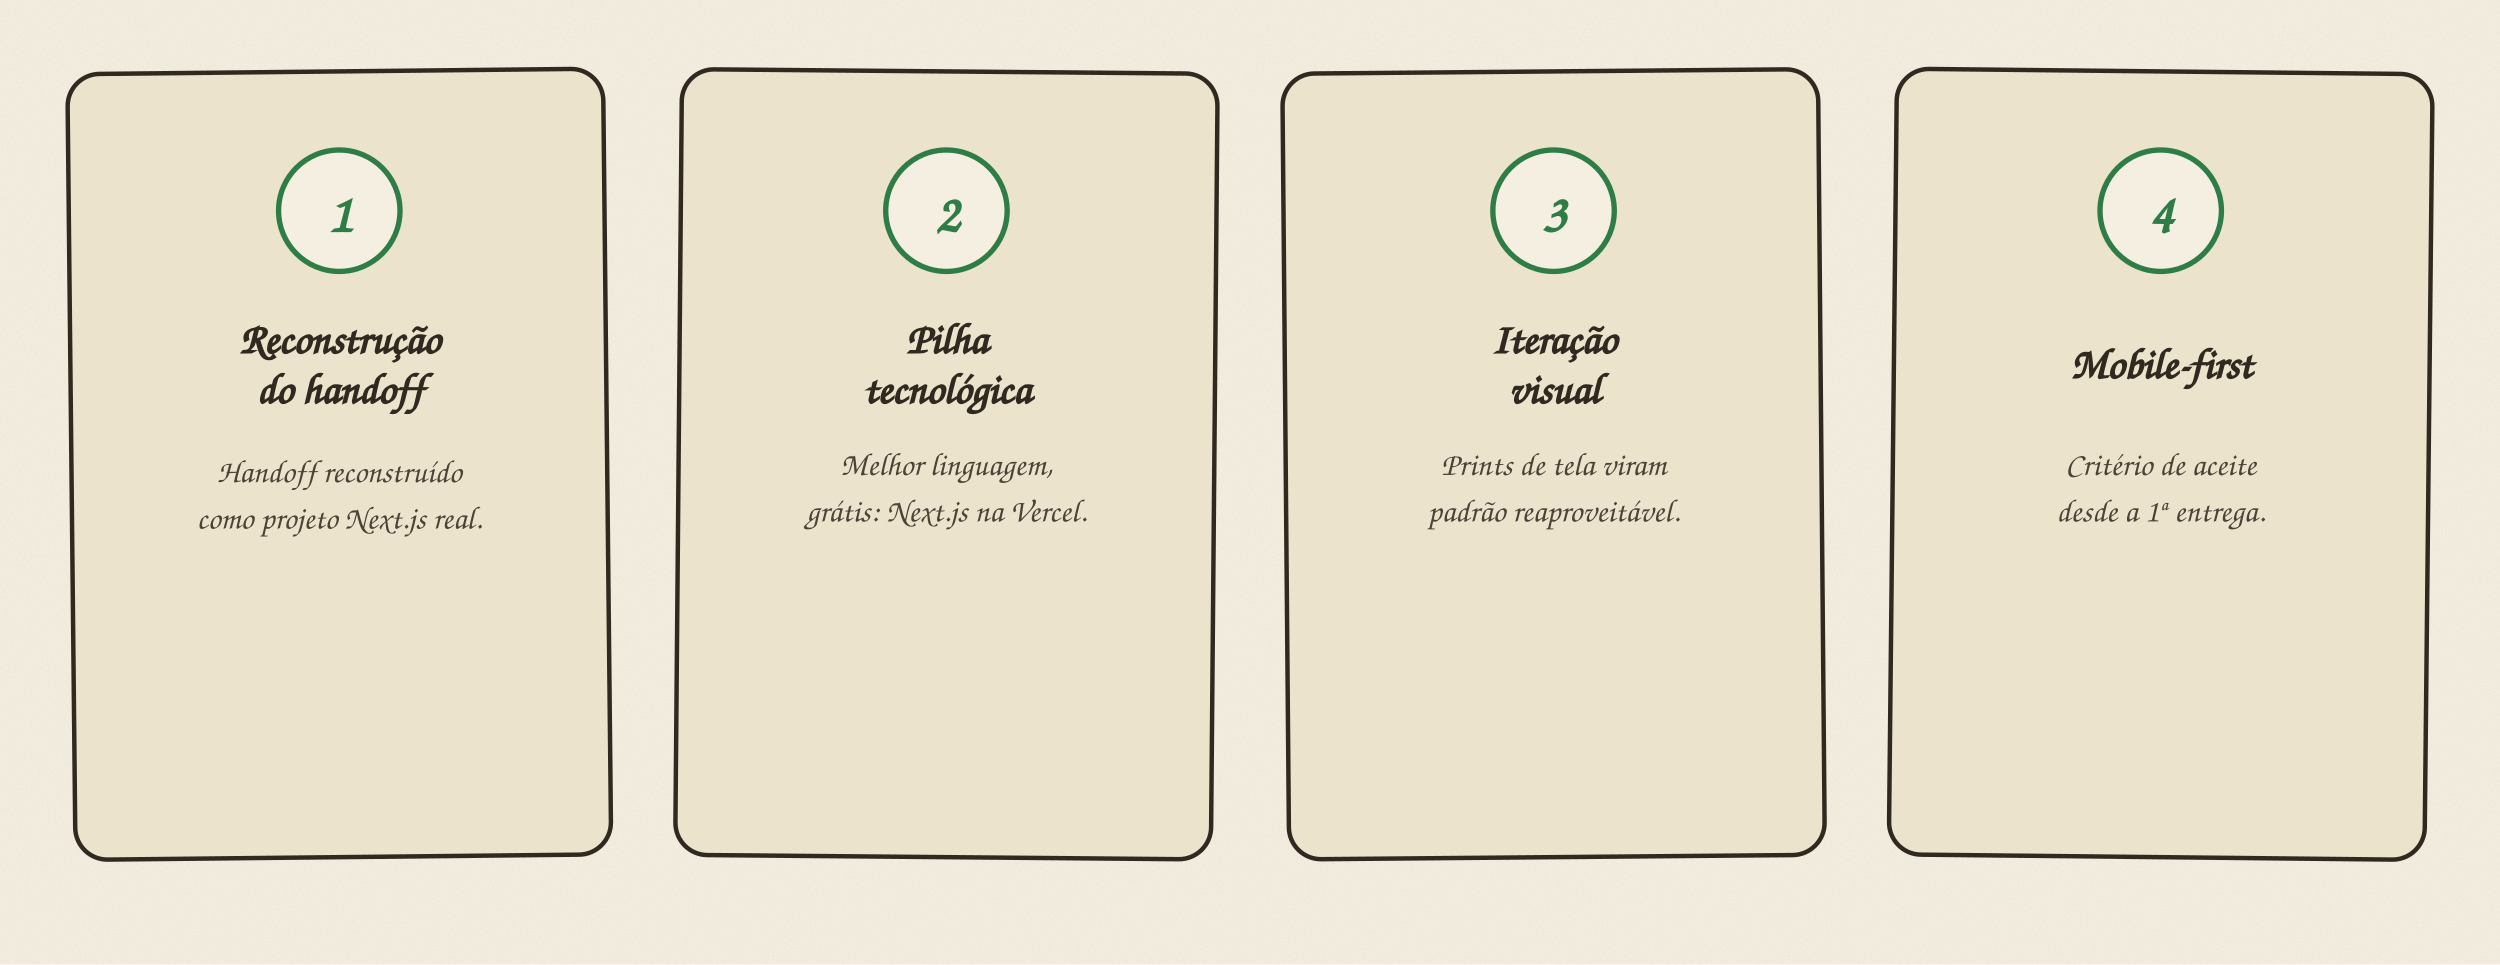
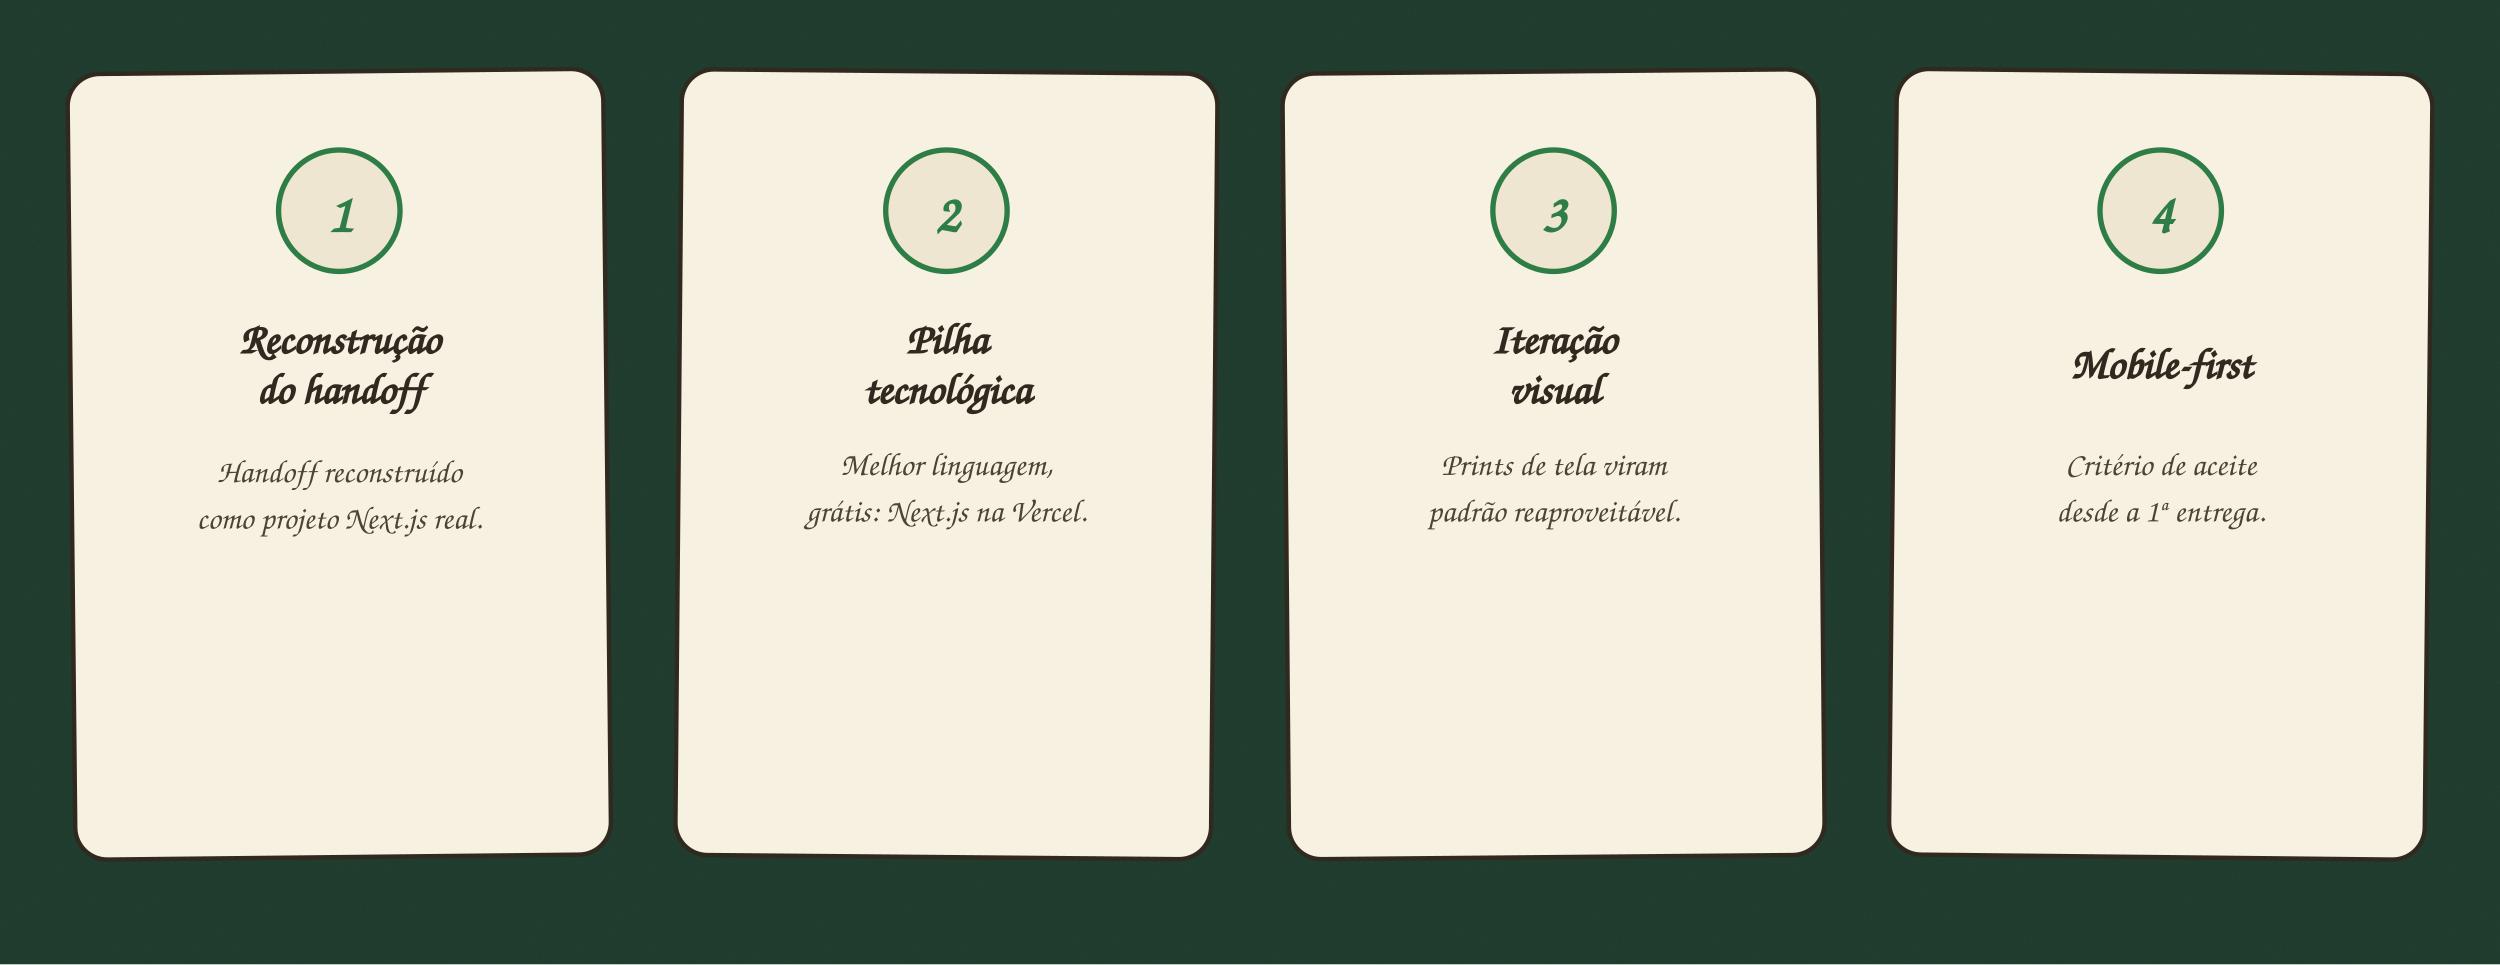
<svg xmlns="http://www.w3.org/2000/svg" viewBox="0 0 1400 540">
  <defs>
-     <filter id="paperNoisePs" x="-5%" y="-5%" width="110%" height="110%">
-       <feTurbulence type="fractalNoise" baseFrequency="0.9" numOctaves="2" result="noise" />
-       <feColorMatrix in="noise" type="matrix" values="0 0 0 0 0  0 0 0 0 0  0 0 0 0 0  0 0 0 0.03 0" />
+     <filter id="chalkDustPs" x="-5%" y="-5%" width="110%" height="110%">
+       <feTurbulence type="fractalNoise" baseFrequency="0.85" numOctaves="2" result="noise" />
+       <feColorMatrix in="noise" type="matrix" values="0 0 0 0 1  0 0 0 0 1  0 0 0 0 1  0 0 0 0.025 0" />
    </filter>
  </defs>
-   <rect width="1400" height="540" fill="#f4efe0" />
-   <rect width="1400" height="540" filter="url(#paperNoisePs)" />
+   <rect width="1400" height="540" fill="#1d3a2c" />
+   <rect width="1400" height="540" filter="url(#chalkDustPs)" />
  <g font-family="'Comic Sans MS','Segoe Print','Bradley Hand',cursive">
-     <g transform="rotate(-0.6 190 260)">
-       <rect x="40" y="40" width="300" height="440" rx="18" fill="#ece3cd" stroke="#30291f" stroke-width="2.5" />
-     </g>
-     <circle cx="190" cy="118" r="34" fill="#f4efe0" stroke="#2f7d46" stroke-width="3" />
+     <rect x="40" y="40" width="300" height="440" rx="18" fill="#f7f1e1" stroke="#30291f" stroke-width="2.5" transform="rotate(-0.6 190 260)" />
+     <circle cx="190" cy="118" r="34" fill="#efe6d1" stroke="#2f7d46" stroke-width="3" />
    <text x="190" y="130" text-anchor="middle" fill="#2f7d46" font-size="30" font-weight="700">1</text>
    <text x="190" y="198" text-anchor="middle" fill="#30291f" font-size="24" font-weight="700">Reconstrução</text>
    <text x="190" y="226" text-anchor="middle" fill="#30291f" font-size="24" font-weight="700">do handoff</text>
    <text x="190" y="270" text-anchor="middle" fill="#4a4336" font-size="18">Handoff reconstruído</text>
    <text x="190" y="296" text-anchor="middle" fill="#4a4336" font-size="18">como projeto Next.js real.</text>
-     <g transform="rotate(0.5 530 260)">
-       <rect x="380" y="40" width="300" height="440" rx="18" fill="#ece3cd" stroke="#30291f" stroke-width="2.5" />
-     </g>
-     <circle cx="530" cy="118" r="34" fill="#f4efe0" stroke="#2f7d46" stroke-width="3" />
+     <rect x="380" y="40" width="300" height="440" rx="18" fill="#f7f1e1" stroke="#30291f" stroke-width="2.5" transform="rotate(0.5 530 260)" />
+     <circle cx="530" cy="118" r="34" fill="#efe6d1" stroke="#2f7d46" stroke-width="3" />
    <text x="530" y="130" text-anchor="middle" fill="#2f7d46" font-size="30" font-weight="700">2</text>
    <text x="530" y="198" text-anchor="middle" fill="#30291f" font-size="24" font-weight="700">Pilha</text>
    <text x="530" y="226" text-anchor="middle" fill="#30291f" font-size="24" font-weight="700">tecnológica</text>
    <text x="530" y="266" text-anchor="middle" fill="#4a4336" font-size="18">Melhor linguagem,</text>
    <text x="530" y="292" text-anchor="middle" fill="#4a4336" font-size="18">grátis: Next.js na Vercel.</text>
-     <g transform="rotate(-0.5 870 260)">
-       <rect x="720" y="40" width="300" height="440" rx="18" fill="#ece3cd" stroke="#30291f" stroke-width="2.5" />
-     </g>
-     <circle cx="870" cy="118" r="34" fill="#f4efe0" stroke="#2f7d46" stroke-width="3" />
+     <rect x="720" y="40" width="300" height="440" rx="18" fill="#f7f1e1" stroke="#30291f" stroke-width="2.5" transform="rotate(-0.5 870 260)" />
+     <circle cx="870" cy="118" r="34" fill="#efe6d1" stroke="#2f7d46" stroke-width="3" />
    <text x="870" y="130" text-anchor="middle" fill="#2f7d46" font-size="30" font-weight="700">3</text>
    <text x="870" y="198" text-anchor="middle" fill="#30291f" font-size="24" font-weight="700">Iteração</text>
    <text x="870" y="226" text-anchor="middle" fill="#30291f" font-size="24" font-weight="700">visual</text>
    <text x="870" y="266" text-anchor="middle" fill="#4a4336" font-size="18">Prints de tela viram</text>
    <text x="870" y="292" text-anchor="middle" fill="#4a4336" font-size="18">padrão reaproveitável.</text>
-     <g transform="rotate(0.6 1210 260)">
-       <rect x="1060" y="40" width="300" height="440" rx="18" fill="#ece3cd" stroke="#30291f" stroke-width="2.5" />
-     </g>
-     <circle cx="1210" cy="118" r="34" fill="#f4efe0" stroke="#2f7d46" stroke-width="3" />
+     <rect x="1060" y="40" width="300" height="440" rx="18" fill="#f7f1e1" stroke="#30291f" stroke-width="2.5" transform="rotate(0.6 1210 260)" />
+     <circle cx="1210" cy="118" r="34" fill="#efe6d1" stroke="#2f7d46" stroke-width="3" />
    <text x="1210" y="130" text-anchor="middle" fill="#2f7d46" font-size="30" font-weight="700">4</text>
    <text x="1210" y="212" text-anchor="middle" fill="#30291f" font-size="24" font-weight="700">Mobile-first</text>
    <text x="1210" y="266" text-anchor="middle" fill="#4a4336" font-size="18">Critério de aceite</text>
    <text x="1210" y="292" text-anchor="middle" fill="#4a4336" font-size="18">desde a 1ª entrega.</text>
  </g>
</svg>
